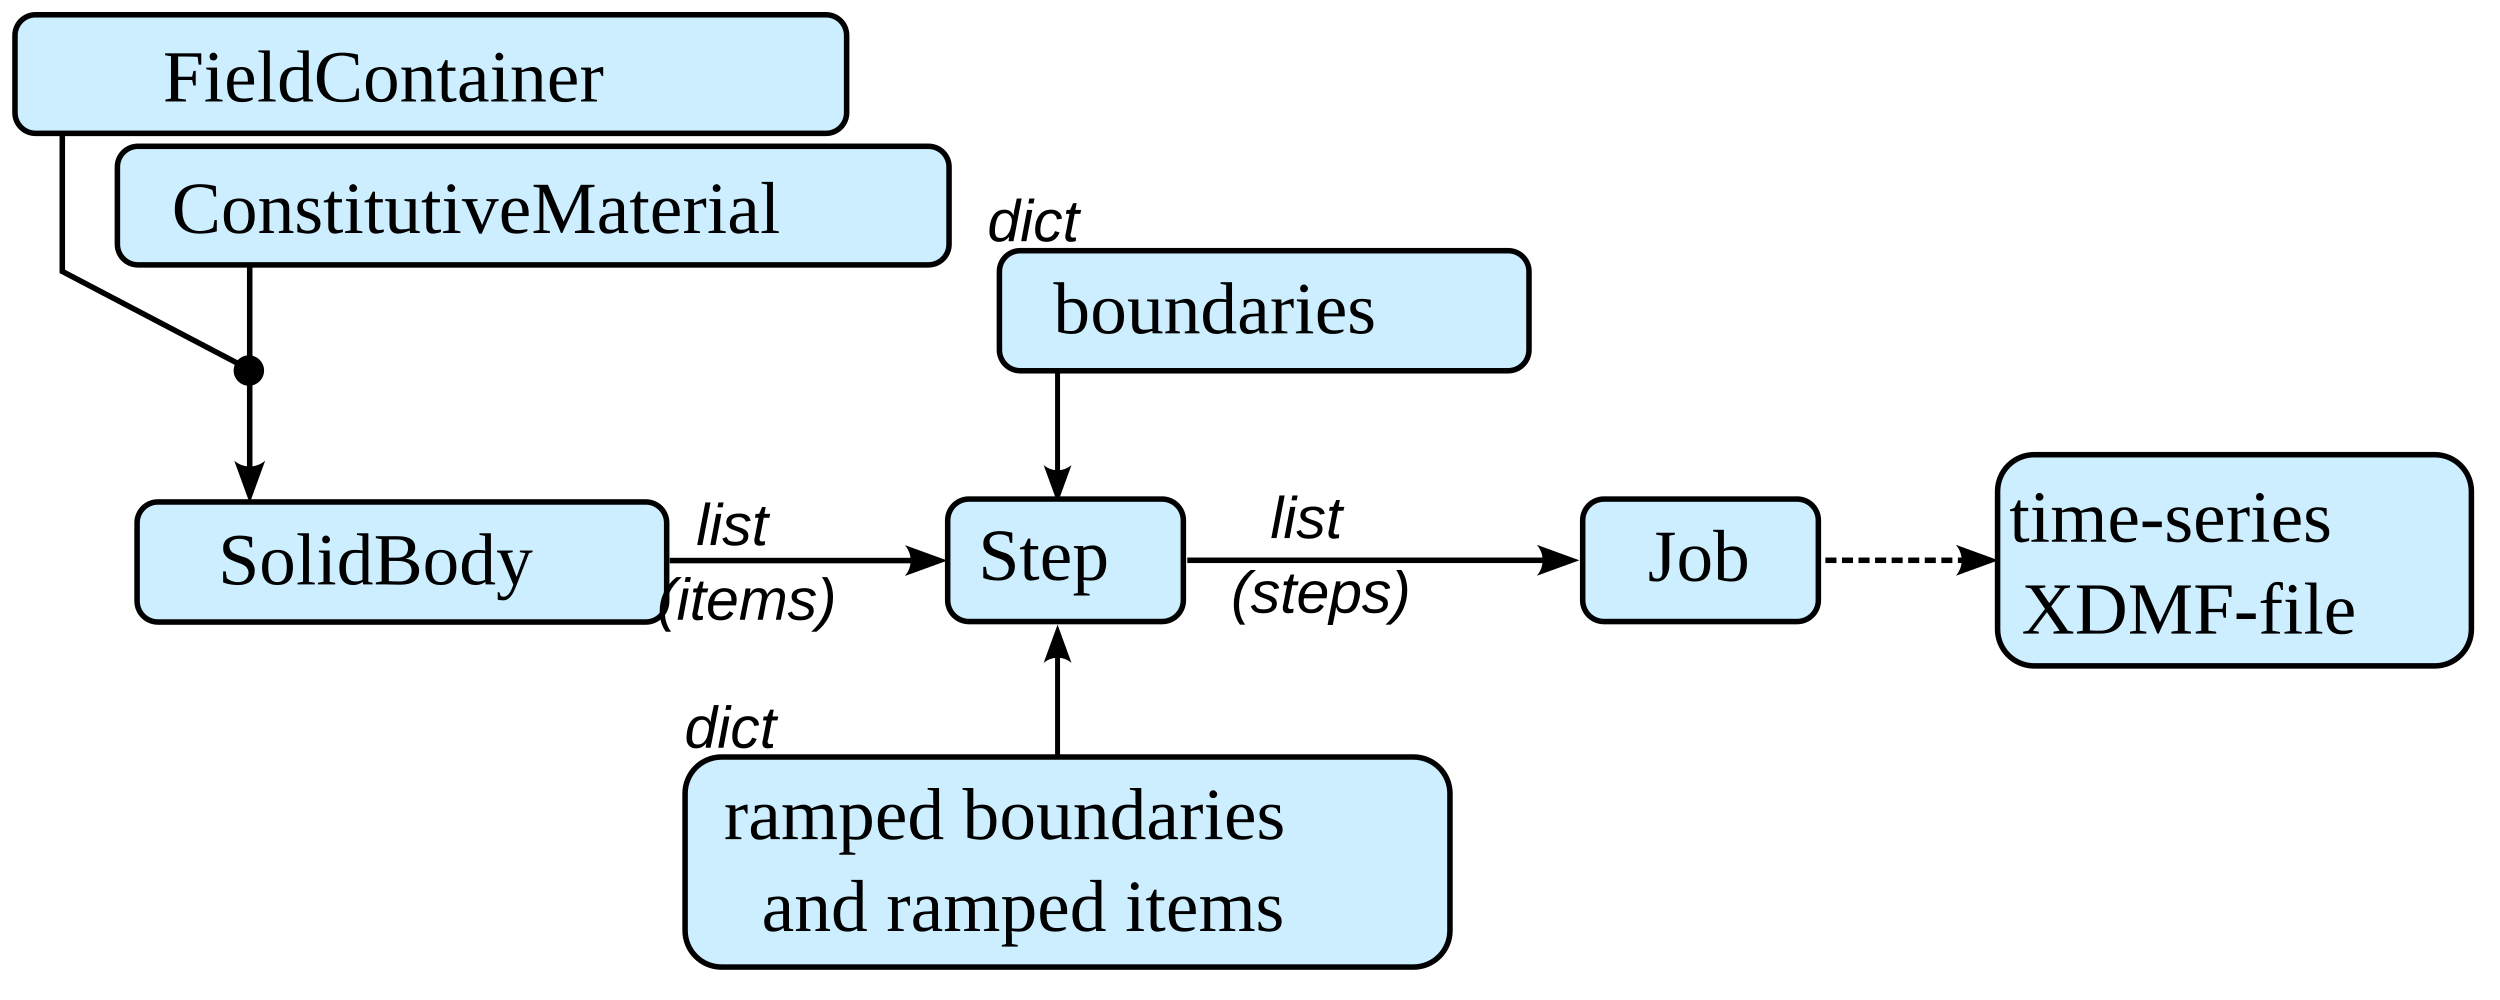
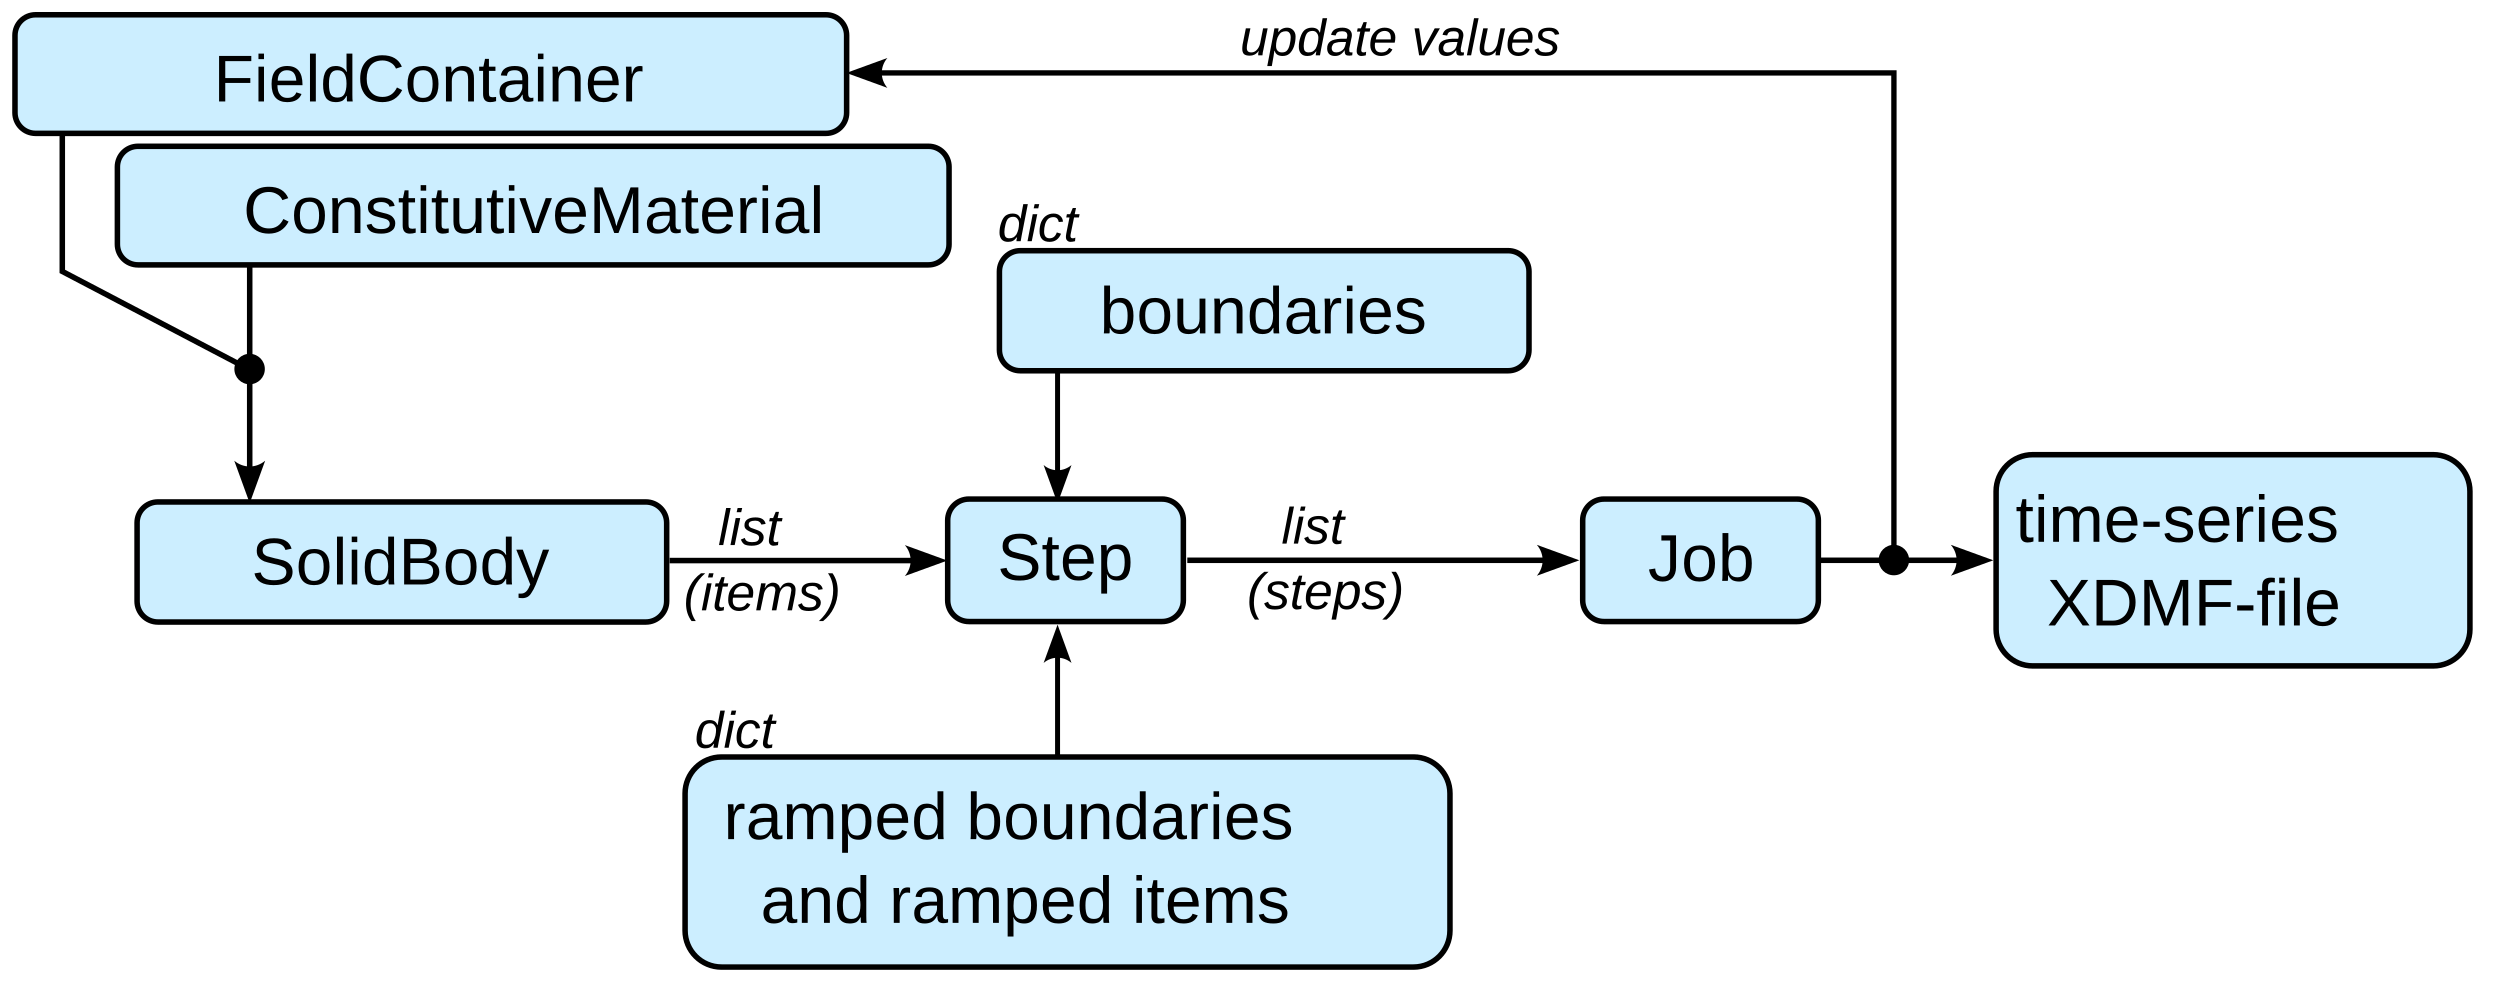
<svg xmlns="http://www.w3.org/2000/svg" width="120mm" height="48mm" viewBox="0 0 120 48" version="1.1" id="svg1">
  <defs id="defs1">
    <marker style="overflow:visible" id="ConcaveTriangle-4-8" refX="0" refY="0" orient="auto-start-reverse" markerWidth="1" markerHeight="1" viewBox="0 0 1 1" preserveAspectRatio="xMidYMid">
      <path d="M -1.4,-2.8 6.3,0 -1.4,2.8 C 0,1.169 0,-1.162 -1.4,-2.8 Z" style="fill:context-stroke;fill-rule:evenodd;stroke:none;stroke-width:0.7" id="path7-7-1" />
    </marker>
    <marker style="overflow:visible" id="ConcaveTriangle-5" refX="0" refY="0" orient="auto-start-reverse" markerWidth="1" markerHeight="1" viewBox="0 0 1 1" preserveAspectRatio="xMidYMid">
      <path d="M -1.4,-2.8 6.3,0 -1.4,2.8 C 0,1.169 0,-1.162 -1.4,-2.8 Z" style="fill:context-stroke;fill-rule:evenodd;stroke:none;stroke-width:0.7" id="path7-1" />
    </marker>
    <marker style="overflow:visible" id="ConcaveTriangle-0-8" refX="0" refY="0" orient="auto-start-reverse" markerWidth="1" markerHeight="1" viewBox="0 0 1 1" preserveAspectRatio="xMidYMid">
      <path d="M -1.4,-2.8 6.3,0 -1.4,2.8 C 0,1.169 0,-1.162 -1.4,-2.8 Z" style="fill:context-stroke;fill-rule:evenodd;stroke:none;stroke-width:0.7" id="path7-6-6" />
    </marker>
    <marker style="overflow:visible" id="ConcaveTriangle-0-8-9" refX="0" refY="0" orient="auto-start-reverse" markerWidth="1" markerHeight="1" viewBox="0 0 1 1" preserveAspectRatio="xMidYMid">
      <path d="M -1.4,-2.8 6.3,0 -1.4,2.8 C 0,1.169 0,-1.162 -1.4,-2.8 Z" style="fill:context-stroke;fill-rule:evenodd;stroke:none;stroke-width:0.7" id="path7-6-6-9" />
    </marker>
    <marker style="overflow:visible" id="ConcaveTriangle-0-8-9-1" refX="0" refY="0" orient="auto-start-reverse" markerWidth="1" markerHeight="1" viewBox="0 0 1 1" preserveAspectRatio="xMidYMid">
      <path d="M -1.4,-2.8 6.3,0 -1.4,2.8 C 0,1.169 0,-1.162 -1.4,-2.8 Z" style="fill:context-stroke;fill-rule:evenodd;stroke:none;stroke-width:0.7" id="path7-6-6-9-1" />
    </marker>
    <marker style="overflow:visible" id="ConcaveTriangle-5-3" refX="0" refY="0" orient="auto-start-reverse" markerWidth="1" markerHeight="1" viewBox="0 0 1 1" preserveAspectRatio="xMidYMid">
      <path d="M -1.4,-2.8 6.3,0 -1.4,2.8 C 0,1.169 0,-1.162 -1.4,-2.8 Z" style="fill:context-stroke;fill-rule:evenodd;stroke:none;stroke-width:0.7" id="path7-1-8" />
    </marker>
  </defs>
  <g id="layer1">
    <rect style="fill:#cceeff;fill-opacity:1;stroke:#000000;stroke-width:0.265;stroke-dasharray:none;stroke-opacity:1" id="rect1-5-0-5-8" width="25.42" height="5.763" x="6.58" y="24.094" ry="1" />
-     <text xml:space="preserve" style="font-size:3.528px;fill:#000000;fill-opacity:1;stroke:none;stroke-width:0.5;stroke-dasharray:none;stroke-opacity:1" x="10.475" y="28.052" id="text1">
-       <tspan id="tspan1" style="font-size:3.528px;fill:#000000;fill-opacity:1;stroke:none;stroke-width:0.5" x="10.475" y="28.052">SolidBody</tspan>
+     <text xml:space="preserve" style="font-size:3.175px;fill:#000000;fill-opacity:1;stroke:none;stroke-width:0.5;stroke-dasharray:none;stroke-opacity:1" x="12.073" y="28.052" id="text1">
+       <tspan id="tspan1" style="font-style:normal;font-variant:normal;font-weight:normal;font-stretch:normal;font-size:3.175px;font-family:'Liberation Sans';-inkscape-font-specification:'Liberation Sans';fill:#000000;fill-opacity:1;stroke:none;stroke-width:0.5" x="12.073" y="28.052">SolidBody</tspan>
    </text>
    <rect style="fill:#cceeff;fill-opacity:1;stroke:#000000;stroke-width:0.265;stroke-dasharray:none;stroke-opacity:1" id="rect1-5-0-5-8-2" width="25.42" height="5.763" x="47.972" y="12.033" ry="1" />
-     <text xml:space="preserve" style="font-size:3.528px;fill:#000000;fill-opacity:1;stroke:none;stroke-width:0.5;stroke-dasharray:none;stroke-opacity:1" x="50.563" y="16.001" id="text1-6">
-       <tspan id="tspan1-6" style="font-size:3.528px;fill:#000000;fill-opacity:1;stroke:none;stroke-width:0.5" x="50.563" y="16.001">boundaries</tspan>
+     <text xml:space="preserve" style="font-size:3.175px;fill:#000000;fill-opacity:1;stroke:none;stroke-width:0.5;stroke-dasharray:none;stroke-opacity:1" x="52.782" y="16.001" id="text1-6">
+       <tspan id="tspan1-6" style="font-style:normal;font-variant:normal;font-weight:normal;font-stretch:normal;font-size:3.175px;font-family:'Liberation Sans';-inkscape-font-specification:'Liberation Sans';fill:#000000;fill-opacity:1;stroke:none;stroke-width:0.5" x="52.782" y="16.001">boundaries</tspan>
    </text>
    <rect style="fill:#cceeff;fill-opacity:1;stroke:#000000;stroke-width:0.265;stroke-dasharray:none;stroke-opacity:1" id="rect1-5-0-5-8-2-0" width="36.714" height="10.083" x="32.884" y="36.336" ry="1.75" />
-     <rect style="fill:#cceeff;fill-opacity:1;stroke:#000000;stroke-width:0.265;stroke-dasharray:none;stroke-opacity:1" id="rect1-5-0-5-8-2-0-5" width="22.743" height="10.139" x="95.884" y="21.825" ry="1.759" />
-     <text xml:space="preserve" style="font-size:3.528px;text-align:center;text-anchor:middle;fill:#000000;fill-opacity:1;stroke:none;stroke-width:0.5;stroke-dasharray:none;stroke-opacity:1" x="51.304" y="40.278" id="text1-6-4">
-       <tspan id="tspan1-6-8" style="font-size:3.528px;text-align:center;text-anchor:middle;fill:#000000;fill-opacity:1;stroke:none;stroke-width:0.5" x="51.304" y="40.278">ramped boundaries</tspan>
-       <tspan style="font-size:3.528px;text-align:center;text-anchor:middle;fill:#000000;fill-opacity:1;stroke:none;stroke-width:0.5" x="51.304" y="44.688" id="tspan3">and ramped items</tspan>
+     <rect style="fill:#cceeff;fill-opacity:1;stroke:#000000;stroke-width:0.265;stroke-dasharray:none;stroke-dashoffset:0;stroke-opacity:1" id="rect1-5-0-5-8-2-0-5" width="22.743" height="10.139" x="95.813" y="21.825" ry="1.759" />
+     <text xml:space="preserve" style="font-size:3.175px;text-align:center;text-anchor:middle;fill:#000000;fill-opacity:1;stroke:none;stroke-width:0.5;stroke-dasharray:none;stroke-opacity:1" x="51.193" y="40.278" id="text1-6-4">
+       <tspan id="tspan1-6-8" style="font-style:normal;font-variant:normal;font-weight:normal;font-stretch:normal;font-size:3.175px;font-family:'Liberation Sans';-inkscape-font-specification:'Liberation Sans';text-align:center;text-anchor:middle;fill:#000000;fill-opacity:1;stroke:none;stroke-width:0.5" x="51.193" y="40.278">ramped boundaries</tspan>
+       <tspan style="font-style:normal;font-variant:normal;font-weight:normal;font-stretch:normal;font-size:3.175px;font-family:'Liberation Sans';-inkscape-font-specification:'Liberation Sans';text-align:center;text-anchor:middle;fill:#000000;fill-opacity:1;stroke:none;stroke-width:0.5" x="51.193" y="44.297" id="tspan3">and ramped items</tspan>
    </text>
    <path style="fill:none;fill-opacity:1;stroke:#000000;stroke-width:0.265;stroke-dasharray:none;stroke-opacity:1;marker-end:url(#ConcaveTriangle-0-8)" d="M 11.986,12.794 V 22.484" id="path2-6-8" />
    <path style="fill:none;fill-opacity:1;stroke:#000000;stroke-width:0.239;stroke-dasharray:none;stroke-opacity:1;marker-end:url(#ConcaveTriangle-0-8-9)" d="m 50.763,17.71 v 4.946" id="path2-6-8-8" />
    <path style="fill:none;fill-opacity:1;stroke:#000000;stroke-width:0.239;stroke-dasharray:none;stroke-opacity:1;marker-end:url(#ConcaveTriangle-0-8-9-1)" d="M 50.763,36.433 V 31.487" id="path2-6-8-8-3" />
    <path style="fill:none;fill-opacity:1;stroke:#000000;stroke-width:0.265;stroke-dasharray:none;stroke-opacity:1;marker-end:url(#ConcaveTriangle-5)" d="M 56.99,26.894 H 74.139" id="path2-0" />
-     <path style="fill:none;fill-opacity:1;stroke:#000000;stroke-width:0.265;stroke-dasharray:0.53, 0.265;stroke-dashoffset:0;stroke-opacity:1;marker-end:url(#ConcaveTriangle-5-3)" d="m 87.619,26.894 h 6.634" id="path2-0-5" />
+     <path style="fill:none;fill-opacity:1;stroke:#000000;stroke-width:0.265;stroke-dasharray:none;stroke-dashoffset:0;stroke-opacity:1;marker-end:url(#ConcaveTriangle-5-3)" d="m 87.376,26.894 h 6.634" id="path2-0-5" />
    <path style="fill:none;fill-opacity:1;stroke:#000000;stroke-width:0.265;stroke-dasharray:none;stroke-opacity:1;marker-end:url(#ConcaveTriangle-4-8)" d="M 32.139,26.907 H 43.804" id="path2-5-8" />
    <rect style="fill:#cceeff;fill-opacity:1;stroke:#000000;stroke-width:0.265;stroke-dasharray:none;stroke-opacity:1" id="rect1-5-0-5-6-7-9" width="11.312" height="5.879" x="45.489" y="23.955" ry="1.02" />
-     <text xml:space="preserve" style="font-size:3.528px;fill:#000000;fill-opacity:1;stroke:none;stroke-width:0.5;stroke-dasharray:none;stroke-opacity:1" x="46.964" y="27.836" id="text1-2-6-0-2">
-       <tspan id="tspan1-9-1-3-0" style="font-size:3.528px;fill:#000000;fill-opacity:1;stroke:none;stroke-width:0.5" x="46.964" y="27.836">Step</tspan>
+     <text xml:space="preserve" style="font-size:3.175px;fill:#000000;fill-opacity:1;stroke:none;stroke-width:0.5;stroke-dasharray:none;stroke-opacity:1" x="47.874" y="27.836" id="text1-2-6-0-2">
+       <tspan id="tspan1-9-1-3-0" style="font-style:normal;font-variant:normal;font-weight:normal;font-stretch:normal;font-size:3.175px;font-family:'Liberation Sans';-inkscape-font-specification:'Liberation Sans';fill:#000000;fill-opacity:1;stroke:none;stroke-width:0.5" x="47.874" y="27.836">Step</tspan>
    </text>
    <rect style="fill:#cceeff;fill-opacity:1;stroke:#000000;stroke-width:0.265;stroke-dasharray:none;stroke-opacity:1" id="rect1-5-0-5-6-7-9-2" width="11.312" height="5.879" x="75.969" y="23.955" ry="1.02" />
-     <text xml:space="preserve" style="font-size:3.528px;fill:#000000;fill-opacity:1;stroke:none;stroke-width:0.5;stroke-dasharray:none;stroke-opacity:1" x="79.093" y="27.881" id="text1-2-6-0-2-7">
-       <tspan id="tspan1-9-1-3-0-2" style="font-size:3.528px;fill:#000000;fill-opacity:1;stroke:none;stroke-width:0.5" x="79.093" y="27.881">Job</tspan>
+     <text xml:space="preserve" style="font-size:3.175px;fill:#000000;fill-opacity:1;stroke:none;stroke-width:0.5;stroke-dasharray:none;stroke-opacity:1" x="79.107" y="27.881" id="text1-2-6-0-2-7">
+       <tspan id="tspan1-9-1-3-0-2" style="font-style:normal;font-variant:normal;font-weight:normal;font-stretch:normal;font-size:3.175px;font-family:'Liberation Sans';-inkscape-font-specification:'Liberation Sans';fill:#000000;fill-opacity:1;stroke:none;stroke-width:0.5" x="79.107" y="27.881">Job</tspan>
    </text>
    <rect style="fill:#cceeff;fill-opacity:1;stroke:#000000;stroke-width:0.265;stroke-dasharray:none;stroke-opacity:1" id="rect1-5-0-5-6-7-6-7" width="39.919" height="5.692" x="5.635" y="7.022" ry="0.988" />
-     <text xml:space="preserve" style="font-size:3.528px;fill:#000000;fill-opacity:1;stroke:none;stroke-width:0.5;stroke-dasharray:none;stroke-opacity:1" x="8.251" y="11.184" id="text1-2-6-0-6-4">
-       <tspan id="tspan1-9-1-3-1-4" style="font-size:3.528px;fill:#000000;fill-opacity:1;stroke:none;stroke-width:0.5" x="8.251" y="11.184">ConstitutiveMaterial</tspan>
+     <text xml:space="preserve" style="font-size:3.175px;fill:#000000;fill-opacity:1;stroke:none;stroke-width:0.5;stroke-dasharray:none;stroke-opacity:1" x="11.68" y="11.184" id="text1-2-6-0-6-4">
+       <tspan id="tspan1-9-1-3-1-4" style="font-style:normal;font-variant:normal;font-weight:normal;font-stretch:normal;font-size:3.175px;font-family:'Liberation Sans';-inkscape-font-specification:'Liberation Sans';fill:#000000;fill-opacity:1;stroke:none;stroke-width:0.5" x="11.68" y="11.184">ConstitutiveMaterial</tspan>
    </text>
-     <circle style="fill:#000000;fill-opacity:1;stroke:none;stroke-width:0.265;stroke-dasharray:none;stroke-opacity:1" id="path3" cx="11.945" cy="17.786" r="0.731" />
-     <text xml:space="preserve" style="font-size:2.822px;text-align:center;text-anchor:middle;fill:#cceeff;fill-opacity:1;stroke:none;stroke-width:0.265;stroke-dasharray:none;stroke-opacity:1" x="51.361" y="11.579" id="text4">
-       <tspan id="tspan4" style="font-style:italic;font-variant:normal;font-weight:normal;font-stretch:normal;font-size:2.822px;font-family:'Liberation Sans';-inkscape-font-specification:'Liberation Sans Italic';fill:#000000;stroke-width:0.265" x="51.361" y="11.579">dict</tspan>
+     <circle style="fill:#000000;fill-opacity:1;stroke:none;stroke-width:0.265;stroke-dasharray:none;stroke-opacity:1" id="path3" cx="11.981" cy="17.714" r="0.731" />
+     <circle style="fill:#000000;fill-opacity:1;stroke:none;stroke-width:0.265;stroke-dasharray:none;stroke-opacity:1" id="path3-3" cx="90.906" cy="26.883" r="0.731" />
+     <text xml:space="preserve" style="font-size:2.469px;text-align:center;text-anchor:middle;fill:#cceeff;fill-opacity:1;stroke:none;stroke-width:0.265;stroke-dasharray:none;stroke-opacity:1" x="51.361" y="11.579" id="text4">
+       <tspan id="tspan4" style="font-style:italic;font-variant:normal;font-weight:normal;font-stretch:normal;font-size:2.469px;font-family:'Liberation Sans';-inkscape-font-specification:'Liberation Sans Italic';fill:#000000;stroke-width:0.265" x="51.361" y="11.579">dict</tspan>
    </text>
-     <text xml:space="preserve" style="font-size:2.822px;text-align:center;text-anchor:middle;fill:#cceeff;fill-opacity:1;stroke:none;stroke-width:0.265;stroke-dasharray:none;stroke-opacity:1" x="36.82" y="35.891" id="text4-7">
-       <tspan id="tspan4-7" style="font-style:italic;font-variant:normal;font-weight:normal;font-stretch:normal;font-size:2.822px;font-family:'Liberation Sans';-inkscape-font-specification:'Liberation Sans Italic';fill:#000000;stroke-width:0.265" x="36.82" y="35.891">dict</tspan>
+     <text xml:space="preserve" style="font-size:2.469px;text-align:center;text-anchor:middle;fill:#cceeff;fill-opacity:1;stroke:none;stroke-width:0.265;stroke-dasharray:none;stroke-opacity:1" x="36.82" y="35.891" id="text4-7">
+       <tspan id="tspan4-7" style="font-style:italic;font-variant:normal;font-weight:normal;font-stretch:normal;font-family:'Liberation Sans';-inkscape-font-specification:'Liberation Sans Italic';fill:#000000;stroke-width:0.265;font-size:2.469px" x="36.82" y="35.891">dict</tspan>
    </text>
-     <text xml:space="preserve" style="font-size:2.822px;text-align:center;text-anchor:middle;fill:#cceeff;fill-opacity:1;stroke:none;stroke-width:0.265;stroke-dasharray:none;stroke-opacity:1" x="37.613" y="26.165" id="text4-7-4">
-       <tspan id="tspan4-7-0" style="font-style:italic;font-variant:normal;font-weight:normal;font-stretch:normal;font-size:2.822px;font-family:'Liberation Sans';-inkscape-font-specification:'Liberation Sans Italic';fill:#000000;stroke-width:0.265" x="37.613" y="26.165">list</tspan>
-       <tspan style="font-style:italic;font-variant:normal;font-weight:normal;font-stretch:normal;font-size:2.822px;font-family:'Liberation Sans';-inkscape-font-specification:'Liberation Sans Italic';fill:#000000;stroke-width:0.265" x="37.613" y="29.745" id="tspan5">(items)</tspan>
+     <text xml:space="preserve" style="font-size:2.469px;text-align:center;text-anchor:middle;fill:#cceeff;fill-opacity:1;stroke:none;stroke-width:0.265;stroke-dasharray:none;stroke-opacity:1" x="38.135" y="26.165" id="text4-7-4">
+       <tspan id="tspan4-7-0" style="font-style:italic;font-variant:normal;font-weight:normal;font-stretch:normal;font-size:2.469px;font-family:'Liberation Sans';-inkscape-font-specification:'Liberation Sans Italic';fill:#000000;stroke-width:0.265" x="38.135" y="26.165">list</tspan>
+       <tspan style="font-style:italic;font-variant:normal;font-weight:normal;font-stretch:normal;font-size:2.469px;font-family:'Liberation Sans';-inkscape-font-specification:'Liberation Sans Italic';fill:#000000;stroke-width:0.265" x="38.135" y="29.298" id="tspan5">(items)</tspan>
    </text>
-     <text xml:space="preserve" style="font-size:2.822px;text-align:center;text-anchor:middle;fill:#cceeff;fill-opacity:1;stroke:none;stroke-width:0.265;stroke-dasharray:none;stroke-opacity:1" x="65.173" y="25.827" id="text4-7-4-9">
-       <tspan id="tspan4-7-0-1" style="font-style:italic;font-variant:normal;font-weight:normal;font-stretch:normal;font-size:2.822px;font-family:'Liberation Sans';-inkscape-font-specification:'Liberation Sans Italic';fill:#000000;stroke-width:0.265" x="65.173" y="25.827">list</tspan>
-       <tspan style="font-style:italic;font-variant:normal;font-weight:normal;font-stretch:normal;font-size:2.822px;font-family:'Liberation Sans';-inkscape-font-specification:'Liberation Sans Italic';fill:#000000;stroke-width:0.265" x="65.173" y="29.407" id="tspan5-9">(steps)</tspan>
+     <text xml:space="preserve" style="font-size:2.469px;text-align:center;text-anchor:middle;fill:#cceeff;fill-opacity:1;stroke:none;stroke-width:0.265;stroke-dasharray:none;stroke-opacity:1" x="65.173" y="26.095" id="text4-7-4-9">
+       <tspan id="tspan4-7-0-1" style="font-style:italic;font-variant:normal;font-weight:normal;font-stretch:normal;font-size:2.469px;font-family:'Liberation Sans';-inkscape-font-specification:'Liberation Sans Italic';fill:#000000;stroke-width:0.265" x="65.173" y="26.095">list</tspan>
+       <tspan style="font-style:italic;font-variant:normal;font-weight:normal;font-stretch:normal;font-size:2.469px;font-family:'Liberation Sans';-inkscape-font-specification:'Liberation Sans Italic';fill:#000000;stroke-width:0.265" x="65.173" y="29.227" id="tspan5-9">(steps)</tspan>
+     </text>
+     <text xml:space="preserve" style="font-size:2.469px;text-align:center;text-anchor:middle;fill:#cceeff;fill-opacity:1;stroke:none;stroke-width:0.265;stroke-dasharray:none;stroke-opacity:1" x="68.75" y="2.659" id="text4-7-4-9-3">
+       <tspan style="font-style:italic;font-variant:normal;font-weight:normal;font-stretch:normal;font-size:2.469px;font-family:'Liberation Sans';-inkscape-font-specification:'Liberation Sans Italic';fill:#000000;stroke-width:0.265" x="68.75" y="2.659" id="tspan5-9-4">update values</tspan>
    </text>
    <path style="fill:none;fill-opacity:1;stroke:#000000;stroke-width:0.265;stroke-dasharray:none;stroke-opacity:1" d="m 2.99,5.805 v 7.223 l 8.981,4.708" id="path4" />
    <rect style="fill:#cceeff;fill-opacity:1;stroke:#000000;stroke-width:0.265;stroke-dasharray:none;stroke-opacity:1" id="rect1-5-0-5-6-7-6-7-8" width="39.919" height="5.692" x="0.719" y="0.709" ry="0.988" />
-     <text xml:space="preserve" style="font-size:3.528px;fill:#000000;fill-opacity:1;stroke:none;stroke-width:0.5;stroke-dasharray:none;stroke-opacity:1" x="7.815" y="4.871" id="text1-2-6-0-6">
-       <tspan id="tspan1-9-1-3-1" style="font-size:3.528px;fill:#000000;fill-opacity:1;stroke:none;stroke-width:0.5" x="7.815" y="4.871">FieldContainer</tspan>
+     <text xml:space="preserve" style="font-size:3.175px;fill:#000000;fill-opacity:1;stroke:none;stroke-width:0.5;stroke-dasharray:none;stroke-opacity:1" x="10.251" y="4.871" id="text1-2-6-0-6">
+       <tspan id="tspan1-9-1-3-1" style="font-style:normal;font-variant:normal;font-weight:normal;font-stretch:normal;font-size:3.175px;font-family:'Liberation Sans';-inkscape-font-specification:'Liberation Sans';fill:#000000;fill-opacity:1;stroke:none;stroke-width:0.5" x="10.251" y="4.871">FieldContainer</tspan>
    </text>
-     <text xml:space="preserve" style="font-size:3.528px;text-align:center;text-anchor:middle;fill:#000000;fill-opacity:1;stroke:none;stroke-width:0.5;stroke-dasharray:none;stroke-opacity:1" x="107.277" y="26.005" id="text1-2-6-0-2-7-4">
-       <tspan id="tspan1-9-1-3-0-2-6" style="font-size:3.528px;text-align:center;text-anchor:middle;fill:#000000;fill-opacity:1;stroke:none;stroke-width:0.5" x="107.277" y="26.005">time-series</tspan>
-       <tspan style="font-size:3.528px;text-align:center;text-anchor:middle;fill:#000000;fill-opacity:1;stroke:none;stroke-width:0.5" x="107.277" y="30.414" id="tspan6">XDMF-file</tspan>
+     <text xml:space="preserve" style="font-size:3.175px;text-align:center;text-anchor:middle;fill:#000000;fill-opacity:1;stroke:none;stroke-width:0.5;stroke-dasharray:none;stroke-opacity:1" x="107.289" y="26.005" id="text1-2-6-0-2-7-4">
+       <tspan id="tspan1-9-1-3-0-2-6" style="font-style:normal;font-variant:normal;font-weight:normal;font-stretch:normal;font-size:3.175px;font-family:'Liberation Sans';-inkscape-font-specification:'Liberation Sans';text-align:center;text-anchor:middle;fill:#000000;fill-opacity:1;stroke:none;stroke-width:0.5" x="107.289" y="26.005">time-series</tspan>
+       <tspan style="font-style:normal;font-variant:normal;font-weight:normal;font-stretch:normal;font-size:3.175px;font-family:'Liberation Sans';-inkscape-font-specification:'Liberation Sans';text-align:center;text-anchor:middle;fill:#000000;fill-opacity:1;stroke:none;stroke-width:0.5" x="107.289" y="30.024" id="tspan6">XDMF-file</tspan>
    </text>
+     <path style="fill:none;fill-opacity:1;stroke:#000000;stroke-width:0.256;stroke-dasharray:none;stroke-dashoffset:0;marker-end:url(#ConcaveTriangle-5-3)" d="M 90.908,26.887 V 3.5 H 42.236" id="path1" />
  </g>
</svg>
